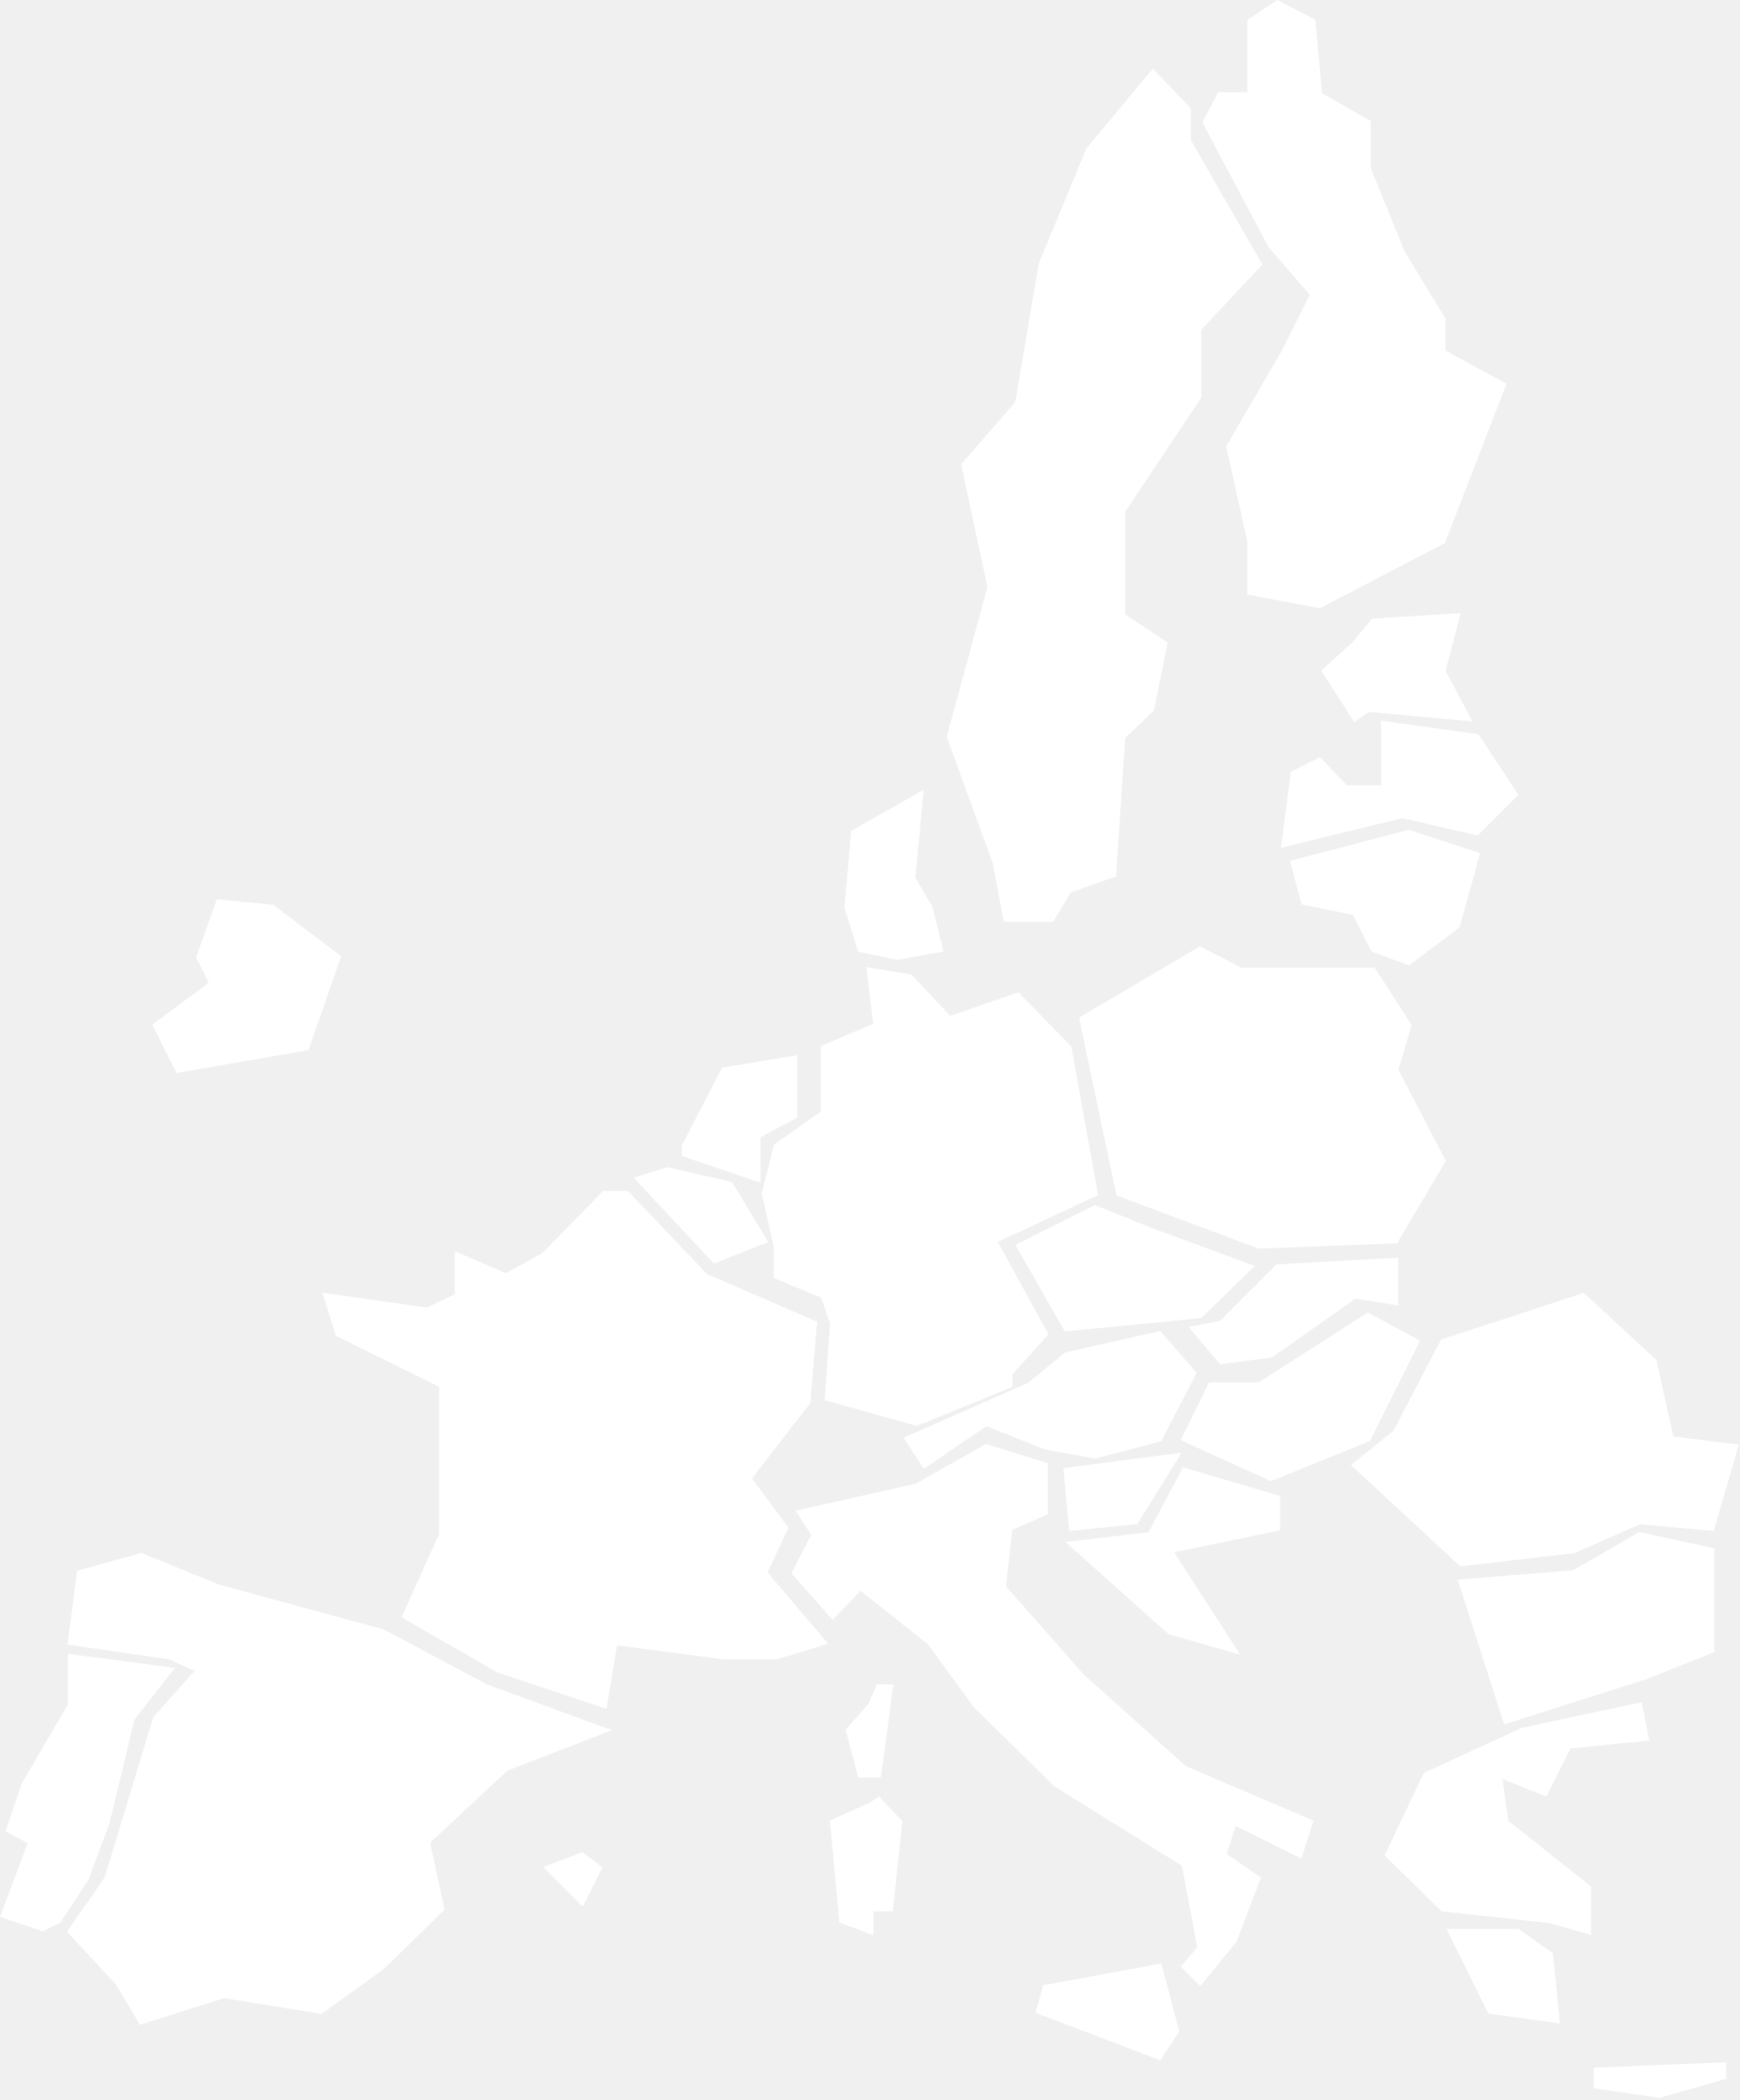
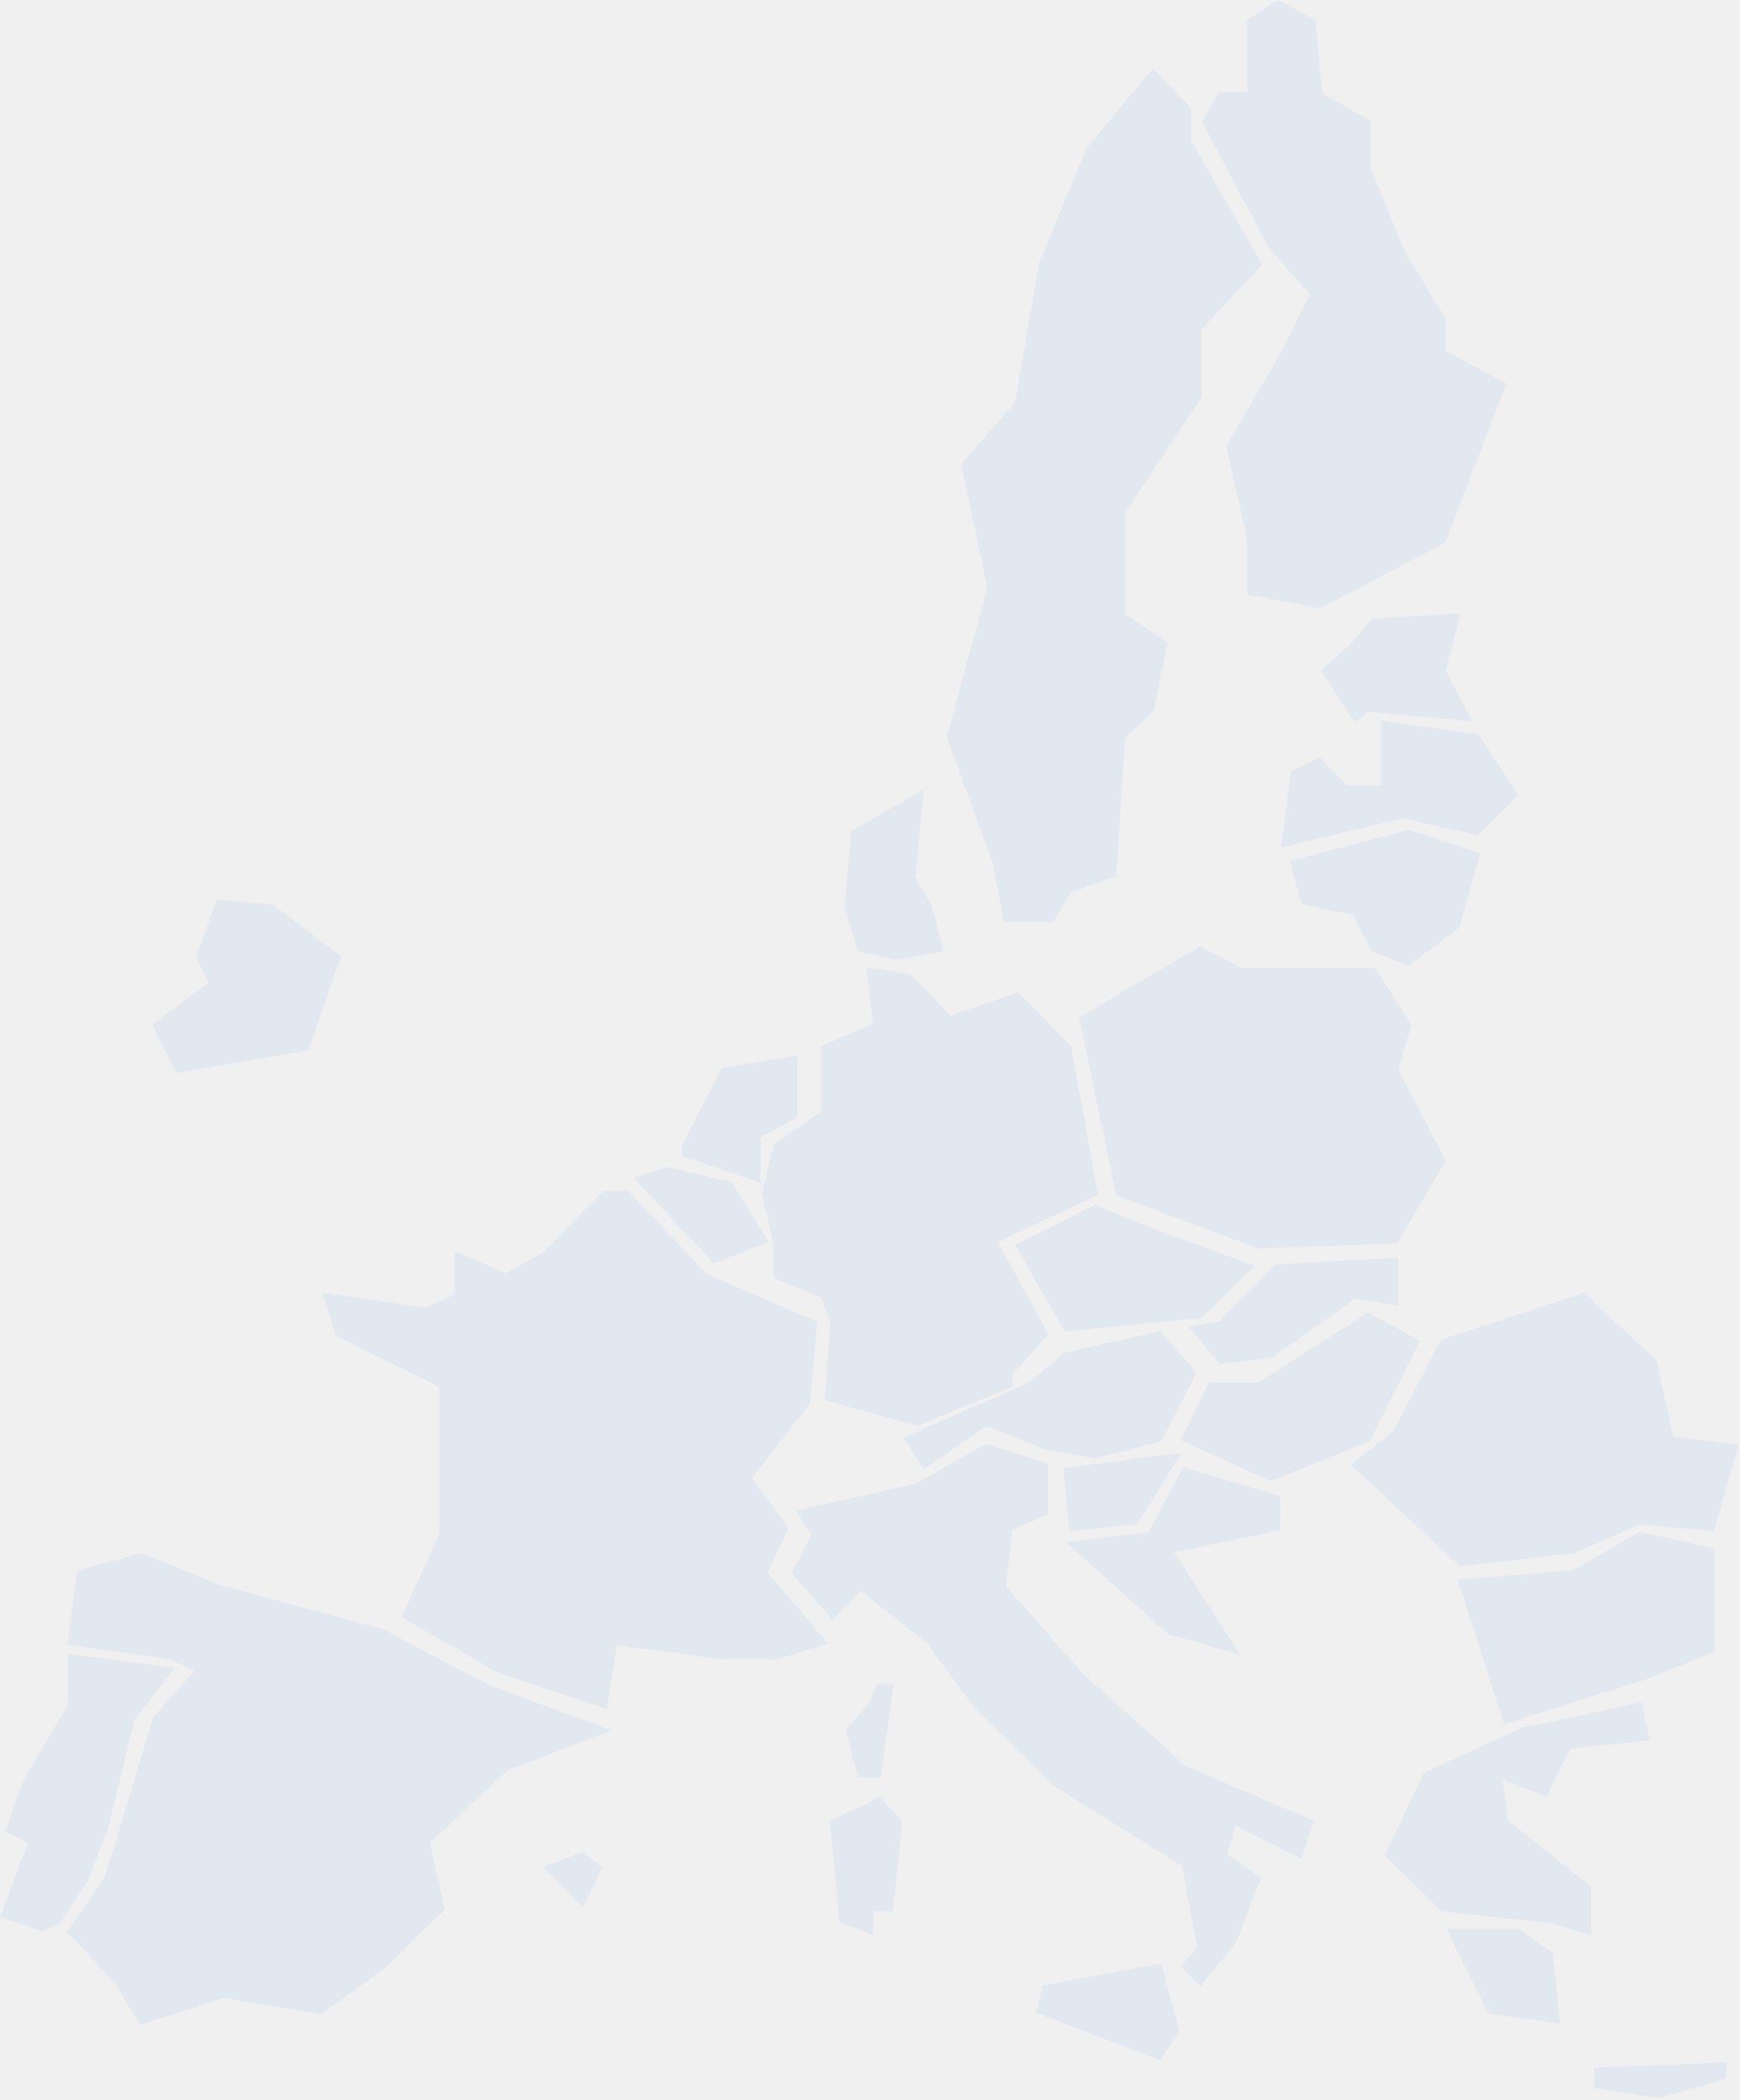
<svg xmlns="http://www.w3.org/2000/svg" width="663" height="800" viewBox="0 0 663 800" fill="none">
-   <path d="M26.801 649.659V631.159L64.801 636.159L50.301 654.659L40.801 694.159L32.801 715.659L22.301 731.659L16.301 734.659L1.301 729.659L11.801 701.659L3.301 697.159L9.301 679.659L26.801 649.659Z" fill="white" />
-   <path d="M26.801 625.659L30.301 599.159L53.801 592.659L83.301 604.659L145.801 621.659L185.301 642.659L230.301 659.159L192.801 673.659L162.801 701.659L168.301 727.159L145.801 749.159L122.301 766.159L85.301 760.159L53.801 770.159L44.801 755.159L26.801 735.812L40.801 715.659L59.301 654.659L75.801 636.159L64.801 631.159L26.801 625.659Z" fill="white" />
-   <path d="M128.801 508.159L124.301 493.659L162.801 499.159L174.301 493.659V478.159L192.801 486.159L207.301 478.159L230.301 454.659H238.801L268.801 486.159L310.301 504.159L307.801 534.159L285.301 563.159L299.301 582.159L291.301 599.159L313.801 625.659L295.801 631.159H275.801L234.301 625.659L230.301 649.659L189.801 636.159L154.301 615.659L168.301 584.659V551.159V527.659L128.801 508.159Z" fill="white" />
-   <path d="M75.801 364.659L83.301 343.659L103.801 345.659L128.801 364.659L116.801 399.159L67.801 407.659L59.301 390.659L80.801 374.659L75.801 364.659Z" fill="white" />
-   <path d="M272.301 480.159L243.301 449.159L254.301 445.659L278.301 451.159L291.301 472.659L272.301 480.159Z" fill="white" />
-   <path d="M288.801 449.159L260.801 439.659V436.659L275.801 407.659L302.801 403.159V425.159L288.801 432.659V449.159Z" fill="white" />
-   <path d="M317.301 504.159L315.301 532.659L349.301 542.159L384.801 527.659V523.159L398.301 508.159L378.801 472.659L417.301 454.659L407.301 399.159L387.801 379.159L361.801 388.159L346.801 372.159L331.301 369.659L333.801 390.659L313.801 399.159V423.933L295.801 436.659L291.301 454.659L295.801 474.659V486.159L313.801 493.659L317.301 504.159Z" fill="white" />
-   <path d="M310.301 584.659L304.801 576.159L349.301 566.159L375.801 551.159L398.301 558.159V576.159L384.801 582.159L382.301 604.659L412.301 638.659L451.301 673.659L499.301 694.159L495.301 706.659L470.301 694.159L466.301 706.659L479.301 715.659L470.301 739.159L457.301 755.159L451.301 749.159L457.301 742.159L451.301 710.159L402.301 679.659L371.801 649.659L354.301 625.659L327.801 604.659L317.301 615.659L302.801 599.159L310.301 584.659Z" fill="white" />
-   <path d="M352.301 558.159L345.801 548.159L392.301 527.659L406.301 516.159L441.801 508.159L454.801 523.159L441.801 548.159L417.301 554.659L398.301 551.159L375.801 542.159L352.301 558.159Z" fill="white" />
-   <path d="M406.301 506.159L388.301 474.659L417.301 460.159L438.301 468.659L476.301 482.659L457.301 501.159L406.301 506.159Z" fill="white" />
-   <path d="M208.801 711.659L221.801 706.659L228.301 711.659L221.801 724.659L208.801 711.659Z" fill="white" />
-   <path d="M323.301 659.159L331.801 649.659L334.801 642.659H339.301L334.801 676.159H327.801L323.301 659.159Z" fill="white" />
-   <path d="M317.301 694.159L331.801 687.659L334.801 685.659L342.801 694.159L339.301 727.159H331.801V735.812L320.801 731.659L317.301 694.159Z" fill="white" />
-   <path d="M408.301 582.159L406.301 560.159L448.301 554.659L432.801 579.659L408.301 582.159Z" fill="white" />
-   <path d="M438.301 584.659L408.301 588.159L445.801 621.659L470.301 628.659L445.801 590.659L486.801 582.159V570.659L451.301 560.159L438.301 584.659Z" fill="white" />
-   <path d="M398.301 757.159L441.801 749.159L448.301 773.659L441.801 783.659L395.801 766.159L398.301 757.159Z" fill="white" />
-   <path d="M656.801 786.659L608.301 788.659V794.659L632.301 798.159L656.801 791.159V786.659Z" fill="white" />
-   <path d="M552.801 735.812L567.801 766.159L593.301 769.659L590.801 744.659L578.301 735.812H552.801Z" fill="white" />
-   <path d="M549.801 727.159L528.801 706.659L543.301 676.159L580.301 659.159L624.801 649.659L627.301 662.159L597.801 665.159L588.801 683.159L571.301 676.159L573.801 694.159L605.301 719.159V735.812L590.801 731.659L549.801 727.159Z" fill="white" />
-   <path d="M573.801 655.659L556.801 602.659L599.801 599.159L624.801 584.659L652.301 590.659V628.659L627.301 638.659L573.801 655.659Z" fill="white" />
-   <path d="M556.801 595.659L516.301 558.159L531.801 545.659L549.801 511.159L603.301 493.659L630.301 518.659L636.801 548.159L661.301 551.159L652.301 582.159L624.801 579.659L599.801 590.659L556.801 595.659Z" fill="white" />
-   <path d="M451.301 548.159L461.301 527.659H479.801L521.301 501.159L539.801 511.159L521.301 548.159L484.301 563.159L451.301 548.159Z" fill="white" />
-   <path d="M465.301 518.659L454.801 506.159L465.301 504.159L486.801 482.659L531.801 480.159V496.159L516.301 493.659L484.301 516.159L465.301 518.659Z" fill="white" />
-   <path d="M426.301 454.659L412.301 388.159L457.301 361.659L472.801 369.659H523.301L536.801 390.659L531.801 407.659L549.801 442.159L531.801 472.659L479.801 474.659L426.301 454.659Z" fill="white" />
-   <path d="M496.801 343.659L492.801 328.659L536.801 317.159L562.801 325.659L555.301 352.659L536.801 366.659L523.301 361.659L516.301 347.659L496.801 343.659Z" fill="white" />
-   <path d="M489.301 321.659L492.801 294.659L502.801 289.659L512.801 300.159H527.301V275.659L562.801 280.659L577.301 302.659L562.801 317.159L534.301 310.659L489.301 321.659Z" fill="white" />
-   <path d="M504.801 255.659L516.301 245.159L523.301 236.659L555.301 234.659L549.801 255.659L559.301 273.659L521.301 270.159L516.301 273.659L504.801 255.659Z" fill="white" />
-   <path d="M502.801 230.659L476.301 225.659V206.159L468.301 170.159L489.301 134.159L500.301 112.159L484.301 93.659L459.301 46.659L464.801 36.159H476.301V8.159L486.801 1.159L500.301 8.159L502.801 36.159L521.301 46.659V64.159L534.301 96.159L549.801 121.659V134.159L572.801 146.659L549.801 206.159L502.801 230.659Z" fill="white" />
-   <path d="M452.801 41.659L439.301 27.659L414.801 57.159L396.801 100.659L387.801 153.659L367.301 177.159L377.301 223.659L361.801 280.659L379.301 328.659L383.301 350.159H400.801L407.301 339.159L424.301 333.159L427.801 280.659L438.801 270.159L443.801 245.159L427.801 234.659V194.659L456.801 151.159V125.159L479.801 100.659L452.801 53.659V41.659Z" fill="white" />
-   <path d="M325.301 317.159L350.801 302.659L347.801 334.659L354.301 345.659L358.301 361.659L341.801 364.659L327.801 361.659L322.801 345.659L325.301 317.159Z" fill="white" />
-   <path d="M26.801 649.659V631.159L64.801 636.159L50.301 654.659L40.801 694.159L32.801 715.659L22.301 731.659L16.301 734.659L1.301 729.659L11.801 701.659L3.301 697.159L9.301 679.659L26.801 649.659Z" stroke="white" stroke-width="2" />
-   <path d="M26.801 625.659L30.301 599.159L53.801 592.659L83.301 604.659L145.801 621.659L185.301 642.659L230.301 659.159L192.801 673.659L162.801 701.659L168.301 727.159L145.801 749.159L122.301 766.159L85.301 760.159L53.801 770.159L44.801 755.159L26.801 735.812L40.801 715.659L59.301 654.659L75.801 636.159L64.801 631.159L26.801 625.659Z" stroke="white" stroke-width="2" />
-   <path d="M128.801 508.159L124.301 493.659L162.801 499.159L174.301 493.659V478.159L192.801 486.159L207.301 478.159L230.301 454.659H238.801L268.801 486.159L310.301 504.159L307.801 534.159L285.301 563.159L299.301 582.159L291.301 599.159L313.801 625.659L295.801 631.159H275.801L234.301 625.659L230.301 649.659L189.801 636.159L154.301 615.659L168.301 584.659V551.159V527.659L128.801 508.159Z" stroke="white" stroke-width="2" />
-   <path d="M75.801 364.659L83.301 343.659L103.801 345.659L128.801 364.659L116.801 399.159L67.801 407.659L59.301 390.659L80.801 374.659L75.801 364.659Z" stroke="white" stroke-width="2" />
-   <path d="M272.301 480.159L243.301 449.159L254.301 445.659L278.301 451.159L291.301 472.659L272.301 480.159Z" stroke="white" stroke-width="2" />
-   <path d="M288.801 449.159L260.801 439.659V436.659L275.801 407.659L302.801 403.159V425.159L288.801 432.659V449.159Z" stroke="white" stroke-width="2" />
-   <path d="M317.301 504.159L315.301 532.659L349.301 542.159L384.801 527.659V523.159L398.301 508.159L378.801 472.659L417.301 454.659L407.301 399.159L387.801 379.159L361.801 388.159L346.801 372.159L331.301 369.659L333.801 390.659L313.801 399.159V423.933L295.801 436.659L291.301 454.659L295.801 474.659V486.159L313.801 493.659L317.301 504.159Z" stroke="white" stroke-width="2" />
-   <path d="M310.301 584.659L304.801 576.159L349.301 566.159L375.801 551.159L398.301 558.159V576.159L384.801 582.159L382.301 604.659L412.301 638.659L451.301 673.659L499.301 694.159L495.301 706.659L470.301 694.159L466.301 706.659L479.301 715.659L470.301 739.159L457.301 755.159L451.301 749.159L457.301 742.159L451.301 710.159L402.301 679.659L371.801 649.659L354.301 625.659L327.801 604.659L317.301 615.659L302.801 599.159L310.301 584.659Z" stroke="white" stroke-width="2" />
-   <path d="M352.301 558.159L345.801 548.159L392.301 527.659L406.301 516.159L441.801 508.159L454.801 523.159L441.801 548.159L417.301 554.659L398.301 551.159L375.801 542.159L352.301 558.159Z" stroke="white" stroke-width="2" />
-   <path d="M406.301 506.159L388.301 474.659L417.301 460.159L438.301 468.659L476.301 482.659L457.301 501.159L406.301 506.159Z" stroke="white" stroke-width="2" />
-   <path d="M208.801 711.659L221.801 706.659L228.301 711.659L221.801 724.659L208.801 711.659Z" stroke="white" stroke-width="2" />
-   <path d="M323.301 659.159L331.801 649.659L334.801 642.659H339.301L334.801 676.159H327.801L323.301 659.159Z" stroke="white" stroke-width="2" />
-   <path d="M317.301 694.159L331.801 687.659L334.801 685.659L342.801 694.159L339.301 727.159H331.801V735.812L320.801 731.659L317.301 694.159Z" stroke="white" stroke-width="2" />
-   <path d="M408.301 582.159L406.301 560.159L448.301 554.659L432.801 579.659L408.301 582.159Z" stroke="white" stroke-width="2" />
-   <path d="M438.301 584.659L408.301 588.159L445.801 621.659L470.301 628.659L445.801 590.659L486.801 582.159V570.659L451.301 560.159L438.301 584.659Z" stroke="white" stroke-width="2" />
-   <path d="M398.301 757.159L441.801 749.159L448.301 773.659L441.801 783.659L395.801 766.159L398.301 757.159Z" stroke="white" stroke-width="2" />
-   <path d="M656.801 786.659L608.301 788.659V794.659L632.301 798.159L656.801 791.159V786.659Z" stroke="white" stroke-width="2" />
-   <path d="M552.801 735.812L567.801 766.159L593.301 769.659L590.801 744.659L578.301 735.812H552.801Z" stroke="white" stroke-width="2" />
-   <path d="M549.801 727.159L528.801 706.659L543.301 676.159L580.301 659.159L624.801 649.659L627.301 662.159L597.801 665.159L588.801 683.159L571.301 676.159L573.801 694.159L605.301 719.159V735.812L590.801 731.659L549.801 727.159Z" stroke="white" stroke-width="2" />
-   <path d="M573.801 655.659L556.801 602.659L599.801 599.159L624.801 584.659L652.301 590.659V628.659L627.301 638.659L573.801 655.659Z" stroke="white" stroke-width="2" />
-   <path d="M556.801 595.659L516.301 558.159L531.801 545.659L549.801 511.159L603.301 493.659L630.301 518.659L636.801 548.159L661.301 551.159L652.301 582.159L624.801 579.659L599.801 590.659L556.801 595.659Z" stroke="white" stroke-width="2" />
-   <path d="M451.301 548.159L461.301 527.659H479.801L521.301 501.159L539.801 511.159L521.301 548.159L484.301 563.159L451.301 548.159Z" stroke="white" stroke-width="2" />
-   <path d="M465.301 518.659L454.801 506.159L465.301 504.159L486.801 482.659L531.801 480.159V496.159L516.301 493.659L484.301 516.159L465.301 518.659Z" stroke="white" stroke-width="2" />
-   <path d="M426.301 454.659L412.301 388.159L457.301 361.659L472.801 369.659H523.301L536.801 390.659L531.801 407.659L549.801 442.159L531.801 472.659L479.801 474.659L426.301 454.659Z" stroke="white" stroke-width="2" />
-   <path d="M496.801 343.659L492.801 328.659L536.801 317.159L562.801 325.659L555.301 352.659L536.801 366.659L523.301 361.659L516.301 347.659L496.801 343.659Z" stroke="white" stroke-width="2" />
-   <path d="M489.301 321.659L492.801 294.659L502.801 289.659L512.801 300.159H527.301V275.659L562.801 280.659L577.301 302.659L562.801 317.159L534.301 310.659L489.301 321.659Z" stroke="white" stroke-width="2" />
-   <path d="M504.801 255.659L516.301 245.159L523.301 236.659L555.301 234.659L549.801 255.659L559.301 273.659L521.301 270.159L516.301 273.659L504.801 255.659Z" stroke="white" stroke-width="2" />
-   <path d="M502.801 230.659L476.301 225.659V206.159L468.301 170.159L489.301 134.159L500.301 112.159L484.301 93.659L459.301 46.659L464.801 36.159H476.301V8.159L486.801 1.159L500.301 8.159L502.801 36.159L521.301 46.659V64.159L534.301 96.159L549.801 121.659V134.159L572.801 146.659L549.801 206.159L502.801 230.659Z" stroke="white" stroke-width="2" />
-   <path d="M452.801 41.659L439.301 27.659L414.801 57.159L396.801 100.659L387.801 153.659L367.301 177.159L377.301 223.659L361.801 280.659L379.301 328.659L383.301 350.159H400.801L407.301 339.159L424.301 333.159L427.801 280.659L438.801 270.159L443.801 245.159L427.801 234.659V194.659L456.801 151.159V125.159L479.801 100.659L452.801 53.659V41.659Z" stroke="white" stroke-width="2" />
-   <path d="M325.301 317.159L350.801 302.659L347.801 334.659L354.301 345.659L358.301 361.659L341.801 364.659L327.801 361.659L322.801 345.659L325.301 317.159Z" stroke="white" stroke-width="2" />
+   <path d="M26.801 649.659V631.159L64.801 636.159L50.301 654.659L40.801 694.159L32.801 715.659L22.301 731.659L16.301 734.659L1.301 729.659L11.801 701.659L3.301 697.159L9.301 679.659L26.801 649.659Z" fill="#E2E8F0" />
+   <path d="M26.801 625.659L30.301 599.159L53.801 592.659L83.301 604.659L145.801 621.659L185.301 642.659L230.301 659.159L192.801 673.659L162.801 701.659L168.301 727.159L145.801 749.159L122.301 766.159L85.301 760.159L53.801 770.159L44.801 755.159L26.801 735.812L40.801 715.659L59.301 654.659L75.801 636.159L64.801 631.159L26.801 625.659Z" fill="#E2E8F0" />
+   <path d="M128.801 508.159L124.301 493.659L162.801 499.159L174.301 493.659V478.159L192.801 486.159L207.301 478.159L230.301 454.659H238.801L268.801 486.159L310.301 504.159L307.801 534.159L285.301 563.159L299.301 582.159L291.301 599.159L313.801 625.659L295.801 631.159H275.801L234.301 625.659L230.301 649.659L189.801 636.159L154.301 615.659L168.301 584.659V551.159V527.659L128.801 508.159Z" fill="#E2E8F0" />
+   <path d="M75.801 364.659L83.301 343.659L103.801 345.659L128.801 364.659L116.801 399.159L67.801 407.659L59.301 390.659L80.801 374.659L75.801 364.659Z" fill="#E2E8F0" />
+   <path d="M272.301 480.159L243.301 449.159L254.301 445.659L278.301 451.159L291.301 472.659L272.301 480.159Z" fill="#E2E8F0" />
+   <path d="M288.801 449.159L260.801 439.659V436.659L275.801 407.659L302.801 403.159V425.159L288.801 432.659V449.159Z" fill="#E2E8F0" />
+   <path d="M317.301 504.159L315.301 532.659L349.301 542.159L384.801 527.659V523.159L398.301 508.159L378.801 472.659L417.301 454.659L407.301 399.159L387.801 379.159L361.801 388.159L346.801 372.159L331.301 369.659L333.801 390.659L313.801 399.159V423.933L295.801 436.659L291.301 454.659L295.801 474.659V486.159L313.801 493.659L317.301 504.159Z" fill="#E2E8F0" />
+   <path d="M310.301 584.659L304.801 576.159L349.301 566.159L375.801 551.159L398.301 558.159V576.159L384.801 582.159L382.301 604.659L412.301 638.659L451.301 673.659L499.301 694.159L495.301 706.659L470.301 694.159L466.301 706.659L479.301 715.659L470.301 739.159L457.301 755.159L451.301 749.159L457.301 742.159L451.301 710.159L402.301 679.659L371.801 649.659L354.301 625.659L327.801 604.659L317.301 615.659L302.801 599.159L310.301 584.659Z" fill="#E2E8F0" />
+   <path d="M352.301 558.159L345.801 548.159L392.301 527.659L406.301 516.159L441.801 508.159L454.801 523.159L441.801 548.159L417.301 554.659L398.301 551.159L375.801 542.159L352.301 558.159Z" fill="#E2E8F0" />
+   <path d="M406.301 506.159L388.301 474.659L417.301 460.159L438.301 468.659L476.301 482.659L457.301 501.159L406.301 506.159Z" fill="#E2E8F0" />
+   <path d="M208.801 711.659L221.801 706.659L228.301 711.659L221.801 724.659L208.801 711.659Z" fill="#E2E8F0" />
+   <path d="M323.301 659.159L331.801 649.659L334.801 642.659H339.301L334.801 676.159H327.801L323.301 659.159Z" fill="#E2E8F0" />
+   <path d="M317.301 694.159L331.801 687.659L334.801 685.659L342.801 694.159L339.301 727.159H331.801V735.812L320.801 731.659L317.301 694.159Z" fill="#E2E8F0" />
+   <path d="M408.301 582.159L406.301 560.159L448.301 554.659L432.801 579.659L408.301 582.159Z" fill="#E2E8F0" />
+   <path d="M438.301 584.659L408.301 588.159L445.801 621.659L470.301 628.659L445.801 590.659L486.801 582.159V570.659L451.301 560.159L438.301 584.659Z" fill="#E2E8F0" />
+   <path d="M398.301 757.159L441.801 749.159L448.301 773.659L441.801 783.659L395.801 766.159L398.301 757.159Z" fill="#E2E8F0" />
+   <path d="M656.801 786.659L608.301 788.659V794.659L632.301 798.159L656.801 791.159V786.659Z" fill="#E2E8F0" />
+   <path d="M552.801 735.812L567.801 766.159L593.301 769.659L590.801 744.659L578.301 735.812H552.801Z" fill="#E2E8F0" />
+   <path d="M549.801 727.159L528.801 706.659L543.301 676.159L580.301 659.159L624.801 649.659L627.301 662.159L597.801 665.159L588.801 683.159L571.301 676.159L573.801 694.159L605.301 719.159V735.812L590.801 731.659L549.801 727.159Z" fill="#E2E8F0" />
+   <path d="M573.801 655.659L556.801 602.659L599.801 599.159L624.801 584.659L652.301 590.659V628.659L627.301 638.659L573.801 655.659Z" fill="#E2E8F0" />
+   <path d="M556.801 595.659L516.301 558.159L531.801 545.659L549.801 511.159L603.301 493.659L630.301 518.659L636.801 548.159L661.301 551.159L652.301 582.159L624.801 579.659L599.801 590.659L556.801 595.659Z" fill="#E2E8F0" />
+   <path d="M451.301 548.159L461.301 527.659H479.801L521.301 501.159L539.801 511.159L521.301 548.159L484.301 563.159L451.301 548.159Z" fill="#E2E8F0" />
+   <path d="M465.301 518.659L454.801 506.159L465.301 504.159L486.801 482.659L531.801 480.159V496.159L516.301 493.659L484.301 516.159L465.301 518.659Z" fill="#E2E8F0" />
+   <path d="M426.301 454.659L412.301 388.159L457.301 361.659L472.801 369.659H523.301L536.801 390.659L531.801 407.659L549.801 442.159L531.801 472.659L479.801 474.659L426.301 454.659Z" fill="#E2E8F0" />
+   <path d="M496.801 343.659L492.801 328.659L536.801 317.159L562.801 325.659L555.301 352.659L536.801 366.659L523.301 361.659L516.301 347.659L496.801 343.659Z" fill="#E2E8F0" />
+   <path d="M489.301 321.659L492.801 294.659L502.801 289.659L512.801 300.159H527.301V275.659L562.801 280.659L577.301 302.659L562.801 317.159L534.301 310.659L489.301 321.659Z" fill="#E2E8F0" />
+   <path d="M504.801 255.659L516.301 245.159L523.301 236.659L555.301 234.659L549.801 255.659L559.301 273.659L521.301 270.159L516.301 273.659L504.801 255.659Z" fill="#E2E8F0" />
+   <path d="M502.801 230.659L476.301 225.659V206.159L468.301 170.159L489.301 134.159L500.301 112.159L484.301 93.659L459.301 46.659L464.801 36.159H476.301V8.159L486.801 1.159L500.301 8.159L502.801 36.159L521.301 46.659V64.159L534.301 96.159L549.801 121.659V134.159L572.801 146.659L549.801 206.159L502.801 230.659Z" fill="#E2E8F0" />
+   <path d="M452.801 41.659L439.301 27.659L414.801 57.159L396.801 100.659L387.801 153.659L367.301 177.159L377.301 223.659L361.801 280.659L379.301 328.659L383.301 350.159H400.801L407.301 339.159L424.301 333.159L427.801 280.659L438.801 270.159L443.801 245.159L427.801 234.659V194.659L456.801 151.159V125.159L479.801 100.659L452.801 53.659V41.659Z" fill="#E2E8F0" />
+   <path d="M325.301 317.159L350.801 302.659L347.801 334.659L354.301 345.659L358.301 361.659L341.801 364.659L327.801 361.659L322.801 345.659L325.301 317.159Z" fill="#E2E8F0" />
+   <path d="M26.801 649.659V631.159L64.801 636.159L50.301 654.659L40.801 694.159L32.801 715.659L22.301 731.659L16.301 734.659L1.301 729.659L11.801 701.659L3.301 697.159L9.301 679.659L26.801 649.659Z" stroke="#E2E8F0" stroke-width="2" />
+   <path d="M26.801 625.659L30.301 599.159L53.801 592.659L83.301 604.659L145.801 621.659L185.301 642.659L230.301 659.159L192.801 673.659L162.801 701.659L168.301 727.159L145.801 749.159L122.301 766.159L85.301 760.159L53.801 770.159L44.801 755.159L26.801 735.812L40.801 715.659L59.301 654.659L75.801 636.159L64.801 631.159L26.801 625.659Z" stroke="#E2E8F0" stroke-width="2" />
+   <path d="M128.801 508.159L124.301 493.659L162.801 499.159L174.301 493.659V478.159L192.801 486.159L207.301 478.159L230.301 454.659H238.801L268.801 486.159L310.301 504.159L307.801 534.159L285.301 563.159L299.301 582.159L291.301 599.159L313.801 625.659L295.801 631.159H275.801L234.301 625.659L230.301 649.659L189.801 636.159L154.301 615.659L168.301 584.659V551.159V527.659L128.801 508.159Z" stroke="#E2E8F0" stroke-width="2" />
+   <path d="M75.801 364.659L83.301 343.659L103.801 345.659L128.801 364.659L116.801 399.159L67.801 407.659L59.301 390.659L80.801 374.659L75.801 364.659Z" stroke="#E2E8F0" stroke-width="2" />
+   <path d="M272.301 480.159L243.301 449.159L254.301 445.659L278.301 451.159L291.301 472.659L272.301 480.159Z" stroke="#E2E8F0" stroke-width="2" />
+   <path d="M288.801 449.159L260.801 439.659V436.659L275.801 407.659L302.801 403.159V425.159L288.801 432.659V449.159Z" stroke="#E2E8F0" stroke-width="2" />
+   <path d="M317.301 504.159L315.301 532.659L349.301 542.159L384.801 527.659V523.159L398.301 508.159L378.801 472.659L417.301 454.659L407.301 399.159L387.801 379.159L361.801 388.159L346.801 372.159L331.301 369.659L333.801 390.659L313.801 399.159V423.933L295.801 436.659L291.301 454.659L295.801 474.659V486.159L313.801 493.659L317.301 504.159Z" stroke="#E2E8F0" stroke-width="2" />
+   <path d="M310.301 584.659L304.801 576.159L349.301 566.159L375.801 551.159L398.301 558.159V576.159L384.801 582.159L382.301 604.659L412.301 638.659L451.301 673.659L499.301 694.159L495.301 706.659L470.301 694.159L466.301 706.659L479.301 715.659L470.301 739.159L457.301 755.159L451.301 749.159L457.301 742.159L451.301 710.159L402.301 679.659L371.801 649.659L354.301 625.659L327.801 604.659L317.301 615.659L302.801 599.159L310.301 584.659Z" stroke="#E2E8F0" stroke-width="2" />
+   <path d="M352.301 558.159L345.801 548.159L392.301 527.659L406.301 516.159L441.801 508.159L454.801 523.159L441.801 548.159L417.301 554.659L398.301 551.159L375.801 542.159L352.301 558.159Z" stroke="#E2E8F0" stroke-width="2" />
+   <path d="M406.301 506.159L388.301 474.659L417.301 460.159L438.301 468.659L476.301 482.659L457.301 501.159L406.301 506.159Z" stroke="#E2E8F0" stroke-width="2" />
+   <path d="M208.801 711.659L221.801 706.659L228.301 711.659L221.801 724.659L208.801 711.659Z" stroke="#E2E8F0" stroke-width="2" />
+   <path d="M323.301 659.159L331.801 649.659L334.801 642.659H339.301L334.801 676.159H327.801L323.301 659.159Z" stroke="#E2E8F0" stroke-width="2" />
+   <path d="M317.301 694.159L331.801 687.659L334.801 685.659L342.801 694.159L339.301 727.159H331.801V735.812L320.801 731.659L317.301 694.159Z" stroke="#E2E8F0" stroke-width="2" />
+   <path d="M408.301 582.159L406.301 560.159L448.301 554.659L432.801 579.659L408.301 582.159Z" stroke="#E2E8F0" stroke-width="2" />
+   <path d="M438.301 584.659L408.301 588.159L445.801 621.659L470.301 628.659L445.801 590.659L486.801 582.159V570.659L451.301 560.159L438.301 584.659Z" stroke="#E2E8F0" stroke-width="2" />
+   <path d="M398.301 757.159L441.801 749.159L448.301 773.659L441.801 783.659L395.801 766.159L398.301 757.159Z" stroke="#E2E8F0" stroke-width="2" />
+   <path d="M656.801 786.659L608.301 788.659V794.659L632.301 798.159L656.801 791.159V786.659Z" stroke="#E2E8F0" stroke-width="2" />
+   <path d="M552.801 735.812L567.801 766.159L593.301 769.659L590.801 744.659L578.301 735.812H552.801Z" stroke="#E2E8F0" stroke-width="2" />
+   <path d="M549.801 727.159L528.801 706.659L543.301 676.159L580.301 659.159L624.801 649.659L627.301 662.159L597.801 665.159L588.801 683.159L571.301 676.159L573.801 694.159L605.301 719.159V735.812L590.801 731.659L549.801 727.159Z" stroke="#E2E8F0" stroke-width="2" />
+   <path d="M573.801 655.659L556.801 602.659L599.801 599.159L624.801 584.659L652.301 590.659V628.659L627.301 638.659L573.801 655.659Z" stroke="#E2E8F0" stroke-width="2" />
+   <path d="M556.801 595.659L516.301 558.159L531.801 545.659L549.801 511.159L603.301 493.659L630.301 518.659L636.801 548.159L661.301 551.159L652.301 582.159L624.801 579.659L599.801 590.659L556.801 595.659Z" stroke="#E2E8F0" stroke-width="2" />
+   <path d="M451.301 548.159L461.301 527.659H479.801L521.301 501.159L539.801 511.159L521.301 548.159L484.301 563.159L451.301 548.159Z" stroke="#E2E8F0" stroke-width="2" />
+   <path d="M465.301 518.659L454.801 506.159L465.301 504.159L486.801 482.659L531.801 480.159V496.159L516.301 493.659L484.301 516.159L465.301 518.659Z" stroke="#E2E8F0" stroke-width="2" />
+   <path d="M426.301 454.659L412.301 388.159L457.301 361.659L472.801 369.659H523.301L536.801 390.659L531.801 407.659L549.801 442.159L531.801 472.659L479.801 474.659L426.301 454.659Z" stroke="#E2E8F0" stroke-width="2" />
+   <path d="M496.801 343.659L492.801 328.659L536.801 317.159L562.801 325.659L555.301 352.659L536.801 366.659L523.301 361.659L516.301 347.659L496.801 343.659Z" stroke="#E2E8F0" stroke-width="2" />
+   <path d="M489.301 321.659L492.801 294.659L502.801 289.659L512.801 300.159H527.301V275.659L562.801 280.659L577.301 302.659L562.801 317.159L534.301 310.659L489.301 321.659Z" stroke="#E2E8F0" stroke-width="2" />
+   <path d="M504.801 255.659L516.301 245.159L523.301 236.659L555.301 234.659L549.801 255.659L559.301 273.659L521.301 270.159L516.301 273.659L504.801 255.659Z" stroke="#E2E8F0" stroke-width="2" />
+   <path d="M502.801 230.659L476.301 225.659V206.159L468.301 170.159L489.301 134.159L500.301 112.159L484.301 93.659L459.301 46.659L464.801 36.159H476.301V8.159L486.801 1.159L500.301 8.159L502.801 36.159L521.301 46.659V64.159L534.301 96.159L549.801 121.659V134.159L572.801 146.659L549.801 206.159L502.801 230.659Z" stroke="#E2E8F0" stroke-width="2" />
+   <path d="M452.801 41.659L439.301 27.659L414.801 57.159L396.801 100.659L387.801 153.659L367.301 177.159L377.301 223.659L361.801 280.659L379.301 328.659L383.301 350.159H400.801L407.301 339.159L424.301 333.159L427.801 280.659L438.801 270.159L443.801 245.159L427.801 234.659V194.659L456.801 151.159V125.159L479.801 100.659L452.801 53.659V41.659Z" stroke="#E2E8F0" stroke-width="2" />
+   <path d="M325.301 317.159L350.801 302.659L347.801 334.659L354.301 345.659L358.301 361.659L341.801 364.659L327.801 361.659L322.801 345.659L325.301 317.159Z" stroke="#E2E8F0" stroke-width="2" />
</svg>
